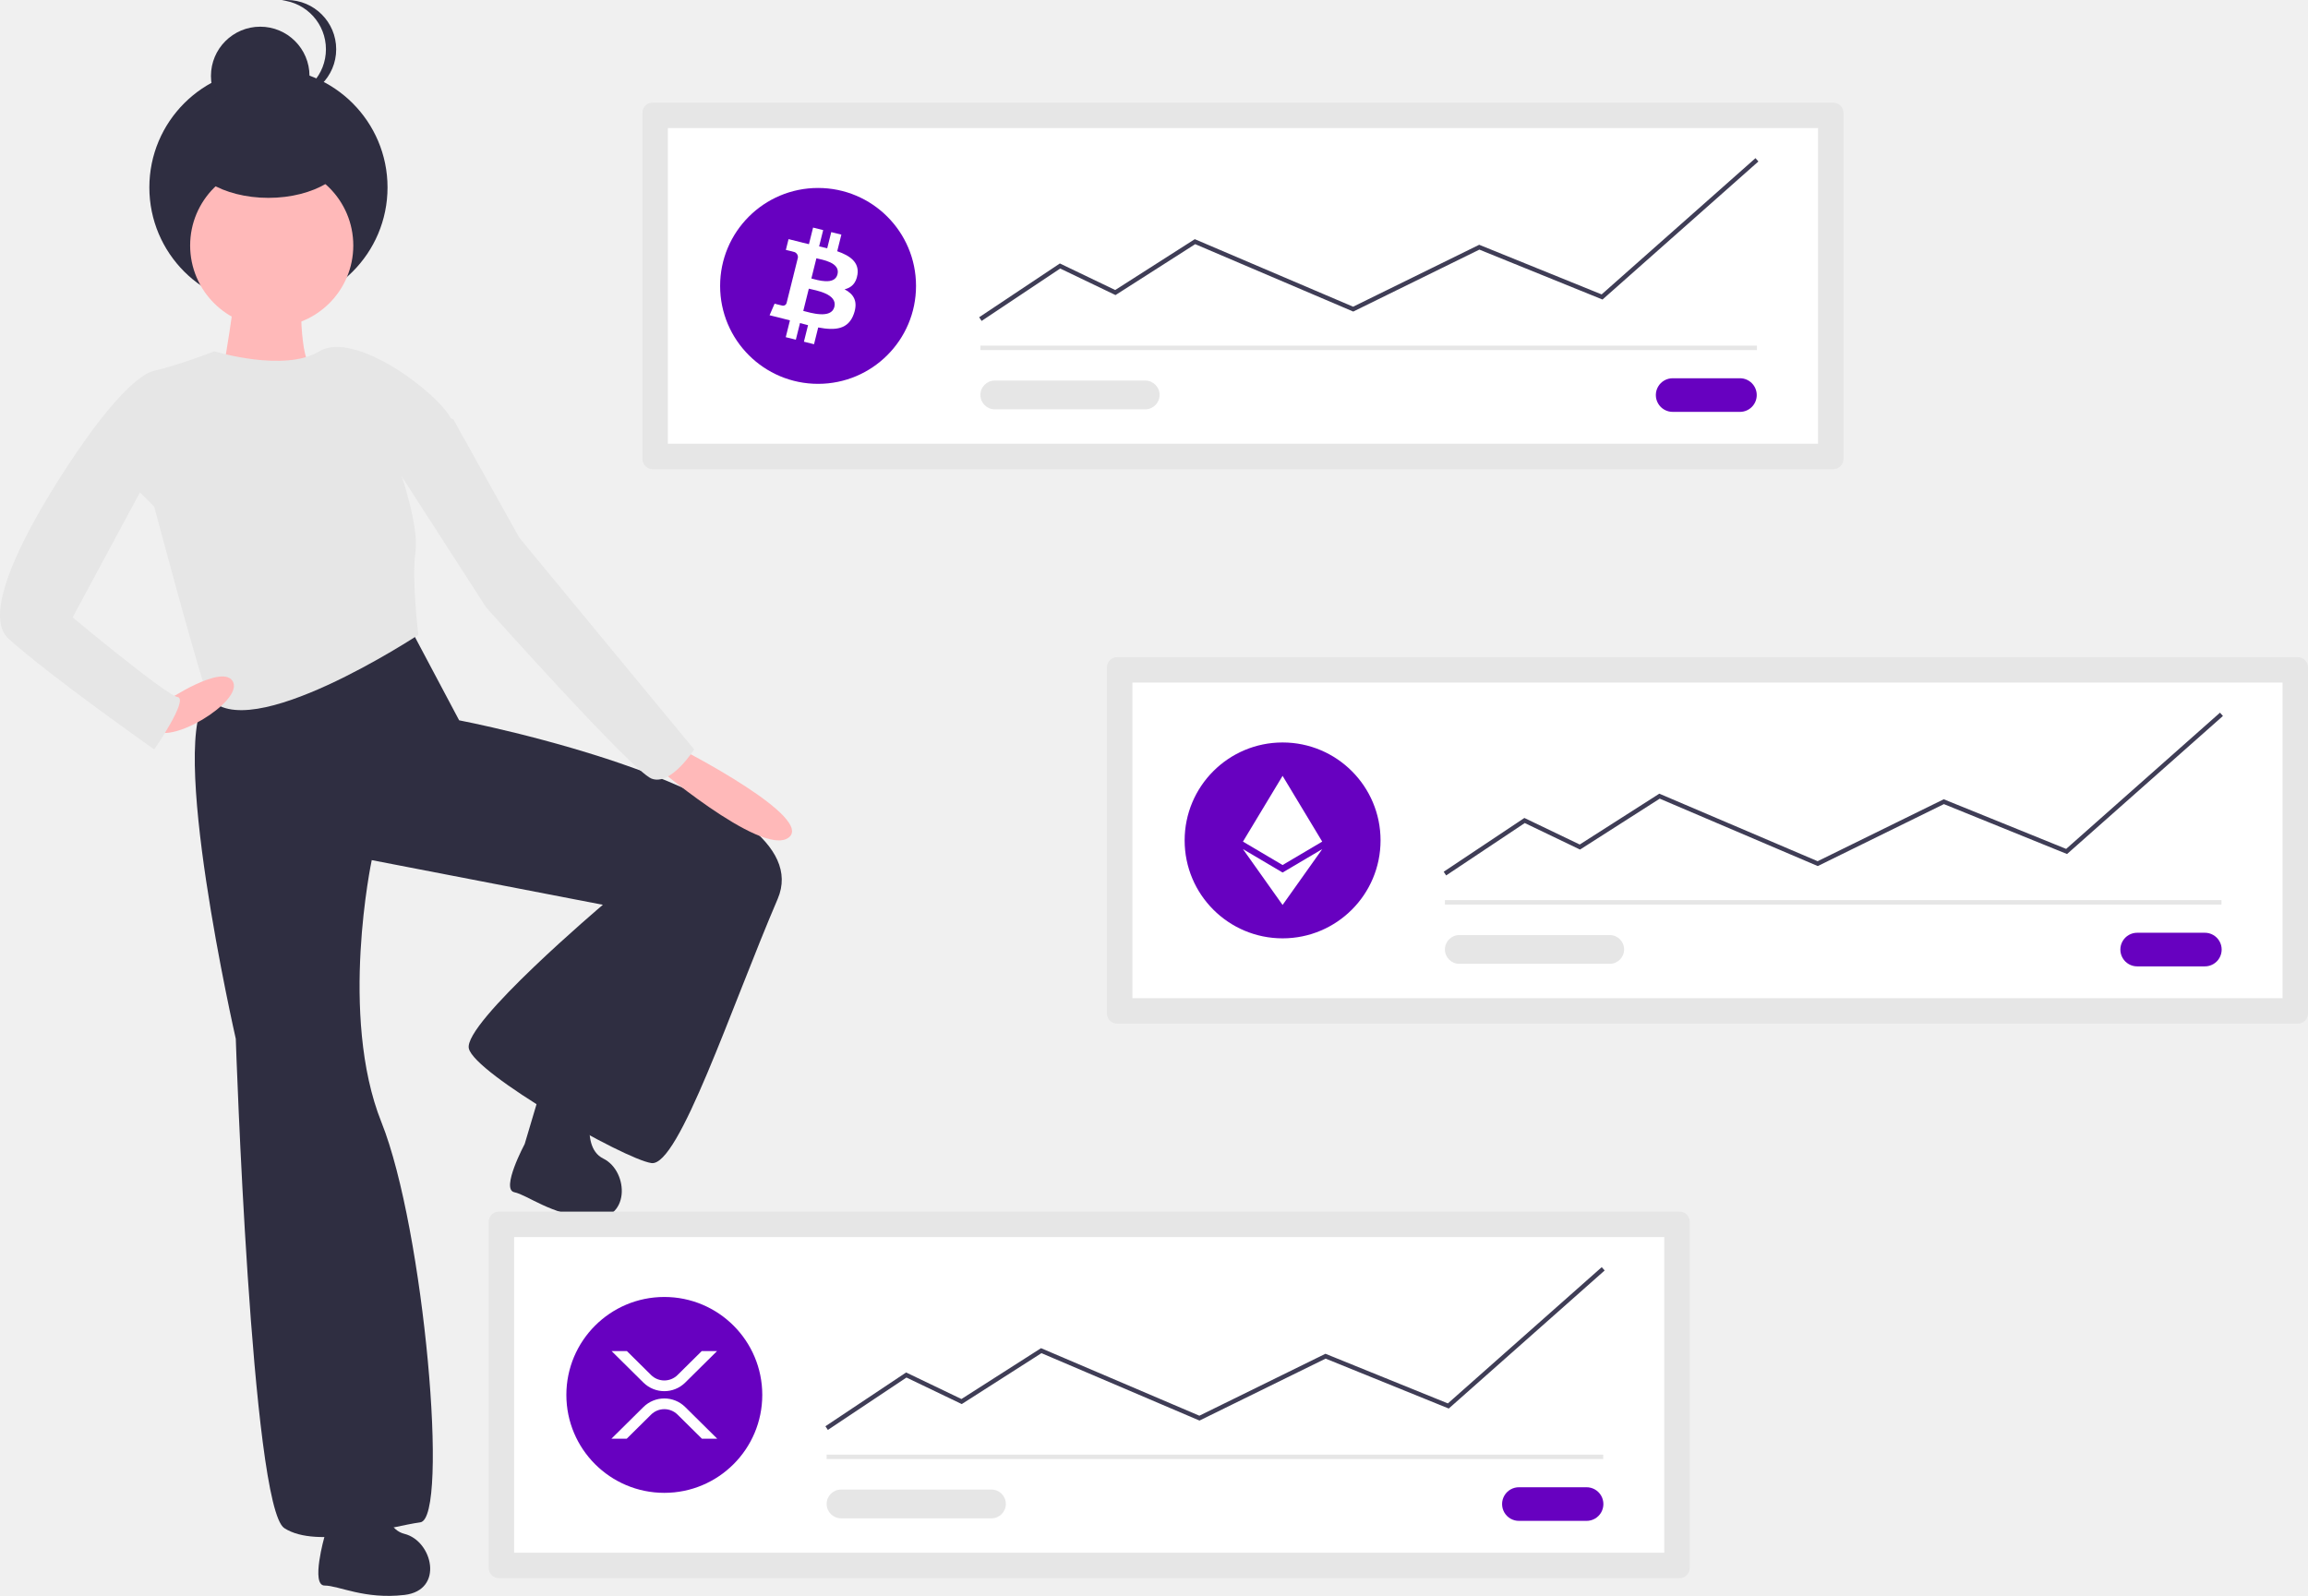
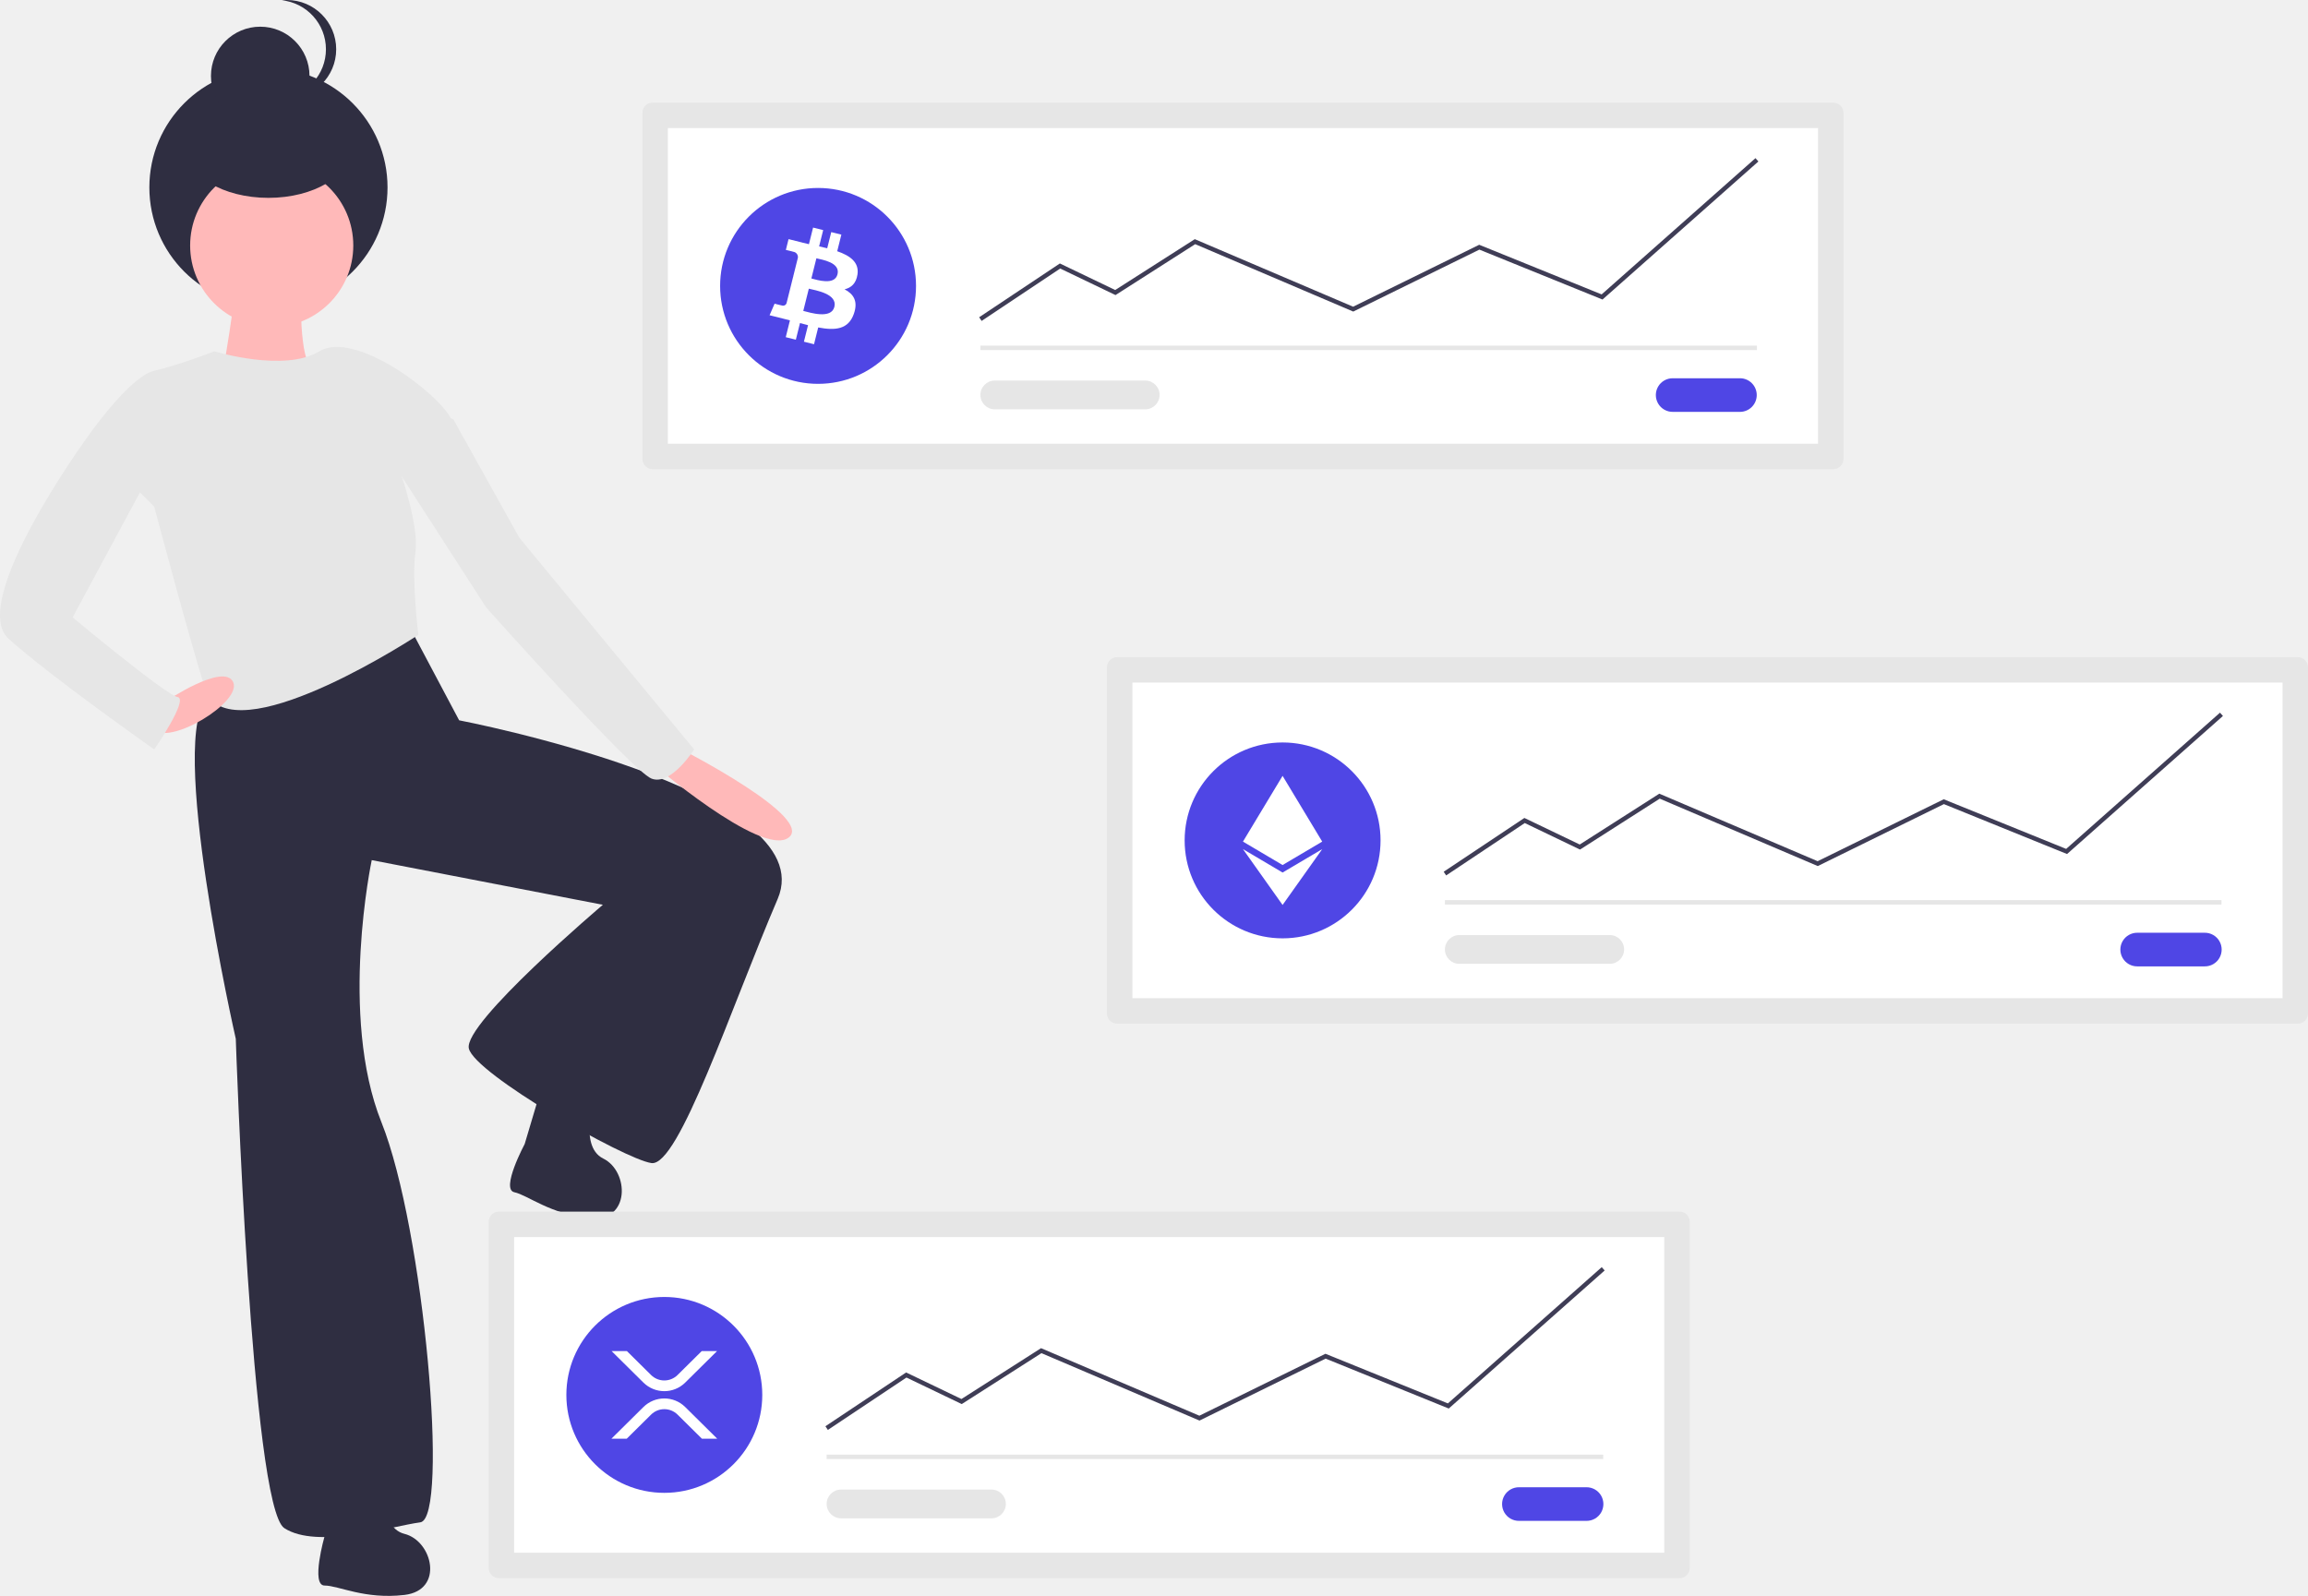
<svg xmlns="http://www.w3.org/2000/svg" data-name="Layer 1" width="974.755" height="674.095" viewBox="0 0 974.755 674.095">
  <path d="M200.719,407.361c-18.046,14.765,11.484,144.368,11.484,144.368s6.562,197.686,20.507,206.709,45.115-.82,57.419-2.461,1.641-123.861-16.405-168.976S269.622,476.264,269.622,476.264l97.612,18.866s-59.06,50.037-56.599,60.7,65.622,46.755,77.106,48.396,33.631-65.622,53.318-111.557-134.525-75.465-134.525-75.465l-21.327-40.193S218.765,392.596,200.719,407.361Z" transform="translate(-112.6223 -112.9526)" fill="#2f2e41" />
  <path d="M249.71,761.841s-5.952,20.833,0,20.833,16.865,5.952,33.73,3.968,11.905-22.817,0-25.794-8.929-26.786-8.929-26.786c-3.968-7.936-22.817,1.984-22.817,1.984Z" transform="translate(-112.6223 -112.9526)" fill="#2f2e41" />
  <path d="M334.216,596.174s-10.212,19.109-4.393,20.365,15.23,9.375,32.135,10.992,16.449-19.794,5.439-25.214-3.079-28.066-3.079-28.066c-2.205-8.595-22.723-2.872-22.723-2.872Z" transform="translate(-112.6223 -112.9526)" fill="#2f2e41" />
  <path d="M211.793,229.772c1.641,3.281-5.742,44.295-5.742,44.295l6.562,11.484s37.733-14.765,31.991-17.226-4.922-32.811-4.922-32.811S210.152,226.491,211.793,229.772Z" transform="translate(-112.6223 -112.9526)" fill="#ffb9b9" />
  <circle cx="113.373" cy="79.168" r="50.294" fill="#2f2e41" />
  <circle cx="109.904" cy="32.084" r="20.811" fill="#2f2e41" />
  <path d="M231.631,154.463a21.044,21.044,0,0,0,2.168.113,20.811,20.811,0,1,0,0-41.623,21.044,21.044,0,0,0-2.168.113,20.812,20.812,0,0,1,0,41.398Z" transform="translate(-112.6223 -112.9526)" fill="#2f2e41" />
  <circle cx="114.756" cy="103.695" r="34.451" fill="#ffb9b9" />
  <path d="M177.751,269.555c-10.664,2.461-28.71,28.71-28.71,28.71L177.751,326.974s20.507,77.106,22.968,80.387c16.122,21.496,88.589-26.249,88.589-26.249s-2.871-23.378-1.23-34.862c1.578-11.045-6.152-33.221-6.152-33.221s27.069-11.484,21.327-22.968-41.014-37.733-55.779-28.71-44.295,0-44.295,0S188.415,267.094,177.751,269.555Z" transform="translate(-112.6223 -112.9526)" fill="#e6e6e6" />
  <path d="M387.331,434.84s46.755,40.193,58.239,31.991-44.295-36.912-44.295-36.912Z" transform="translate(-112.6223 -112.9526)" fill="#ffb9b9" />
  <path d="M177.341,420.895c6.562,7.382,37.733-11.484,33.736-19.862s-28.815,8.378-28.815,8.378S170.779,413.513,177.341,420.895Z" transform="translate(-112.6223 -112.9526)" fill="#ffb9b9" />
  <path d="M177.751,309.748l-34.451,63.981s39.373,32.811,44.295,33.631-9.843,22.147-9.843,22.147-44.295-31.17-61.52-46.756,32.811-84.488,32.811-84.488l14.765-9.023Z" transform="translate(-112.6223 -112.9526)" fill="#e6e6e6" />
  <path d="M277.825,307.288,318.018,369.628s61.52,68.903,69.723,72.184,18.046-12.304,18.046-12.304l-73.824-89.41-27.889-50.037-10.664-4.101Z" transform="translate(-112.6223 -112.9526)" fill="#e6e6e6" />
  <ellipse cx="113.373" cy="62.762" rx="34.686" ry="20.811" fill="#2f2e41" />
  <path d="M323.299,624.742a4.293,4.293,0,0,0-4.288,4.288V775.274a4.293,4.293,0,0,0,4.288,4.288h498.669a4.293,4.293,0,0,0,4.288-4.288V629.03a4.293,4.293,0,0,0-4.288-4.288Z" transform="translate(-112.6223 -112.9526)" fill="#e6e6e6" />
  <path d="M329.757,768.817H815.51V635.487H329.757Z" transform="translate(-112.6223 -112.9526)" fill="#fff" />
-   <path d="M754.196,741.157a7.103,7.103,0,1,0,0,14.205H782.607a7.103,7.103,0,1,0,0-14.205H754.196Z" transform="translate(-112.6223 -112.9526)" fill="#6701c0" />
+   <path d="M754.196,741.157a7.103,7.103,0,1,0,0,14.205H782.607a7.103,7.103,0,1,0,0-14.205H754.196Z" transform="translate(-112.6223 -112.9526)" fill="#4f46e5" />
  <rect x="349.122" y="614.428" width="327.965" height="1.869" fill="#e6e6e6" />
-   <circle cx="280.567" cy="589.2" r="41.369" fill="#6701c0" />
+   <circle cx="280.567" cy="589.2" r="41.369" fill="#4f46e5" />
  <polygon points="349.64 603.993 348.604 602.438 382.684 579.717 406.054 590.935 439.669 569.459 506.537 597.983 559.787 571.825 611.495 592.788 676.468 535.241 677.707 536.64 611.867 594.956 559.86 573.871 506.591 600.038 439.843 571.565 406.184 593.071 382.835 581.864 349.64 603.993" fill="#3f3d56" />
  <path d="M467.818,742.134a6.073,6.073,0,1,0,0,12.147h63.537a6.073,6.073,0,0,0,0-12.147Z" transform="translate(-112.6223 -112.9526)" fill="#e6e6e6" />
  <path d="M408.989,683.645h6.464l-13.45,13.311a12.558,12.558,0,0,1-17.631,0l-13.449-13.311h6.464l10.217,10.112a7.954,7.954,0,0,0,11.167,0ZM377.305,720.659h-6.464l13.533-13.393a12.558,12.558,0,0,1,17.631,0l13.533,13.393h-6.464l-10.302-10.194a7.954,7.954,0,0,0-11.167,0Z" transform="translate(-112.6223 -112.9526)" fill="#fff" />
  <path d="M388.234,156.307a4.293,4.293,0,0,0-4.288,4.288V306.839a4.293,4.293,0,0,0,4.288,4.288H886.903a4.293,4.293,0,0,0,4.288-4.288V160.595a4.293,4.293,0,0,0-4.288-4.288Z" transform="translate(-112.6223 -112.9526)" fill="#e6e6e6" />
  <path d="M394.692,300.382H880.446V167.052H394.692Z" transform="translate(-112.6223 -112.9526)" fill="#fff" />
-   <path d="M819.132,272.722a7.103,7.103,0,1,0,0,14.205h28.411a7.103,7.103,0,0,0,0-14.205H819.132Z" transform="translate(-112.6223 -112.9526)" fill="#6701c0" />
+   <path d="M819.132,272.722a7.103,7.103,0,1,0,0,14.205h28.411a7.103,7.103,0,0,0,0-14.205H819.132Z" transform="translate(-112.6223 -112.9526)" fill="#4f46e5" />
  <rect x="414.057" y="145.993" width="327.965" height="1.869" fill="#e6e6e6" />
-   <circle cx="345.502" cy="120.764" r="41.369" fill="#6701c0" />
+   <circle cx="345.502" cy="120.764" r="41.369" fill="#4f46e5" />
  <polygon points="414.575 135.557 413.539 134.002 447.619 111.282 470.989 122.5 504.604 101.024 505.058 101.217 571.472 129.548 624.722 103.39 676.43 124.353 741.403 66.805 742.642 68.204 676.802 126.52 624.795 105.436 571.527 131.603 504.779 103.13 471.119 124.635 447.77 113.427 414.575 135.557" fill="#3f3d56" />
  <path d="M532.753,273.699a6.073,6.073,0,0,0,0,12.147h63.537a6.073,6.073,0,1,0,0-12.147Z" transform="translate(-112.6223 -112.9526)" fill="#e6e6e6" />
  <path d="M474.769,228.888c.773-5.177-3.168-7.96-8.558-9.816l1.748-7.013-4.27-1.064-1.702,6.828c-1.121-.28-2.274-.543-3.419-.805l1.714-6.873-4.266-1.064-1.75,7.01c-.929-.212-1.841-.421-2.726-.641l.005-.022-5.887-1.47-1.136,4.559s3.167.726,3.1.771a2.27,2.27,0,0,1,1.989,2.483l-1.991,7.989a3.538,3.538,0,0,1,.444.142l-.45-.112-2.793,11.191a1.554,1.554,0,0,1-1.956,1.014c.043.062-3.103-.774-3.103-.774l-2.119,4.888,5.556,1.385c1.033.259,2.046.53,3.042.785l-1.767,7.094,4.264,1.064,1.751-7.018c1.164.316,2.294.608,3.401.883l-1.743,6.985,4.269,1.064,1.767-7.08c7.279,1.377,12.754.822,15.055-5.76,1.857-5.301-.091-8.359-3.921-10.354,2.789-.646,4.89-2.48,5.45-6.27Zm-9.754,13.677c-1.32,5.301-10.244,2.436-13.139,1.717l2.344-9.397c2.894.722,12.171,2.152,10.796,7.68Zm1.319-13.753c-1.204,4.822-8.632,2.372-11.043,1.771l2.125-8.523C459.827,222.661,467.589,223.782,466.334,228.812Z" transform="translate(-112.6223 -112.9526)" fill="#fff" />
  <path d="M584.421,390.524a4.293,4.293,0,0,0-4.288,4.288V541.057a4.293,4.293,0,0,0,4.288,4.288h498.669a4.293,4.293,0,0,0,4.288-4.288V394.812a4.293,4.293,0,0,0-4.288-4.288Z" transform="translate(-112.6223 -112.9526)" fill="#e6e6e6" />
  <path d="M590.878,534.6h485.754V401.27H590.878Z" transform="translate(-112.6223 -112.9526)" fill="#fff" />
-   <path d="M1015.318,506.94a7.103,7.103,0,1,0,0,14.205h28.411a7.103,7.103,0,1,0,0-14.205h-28.411Z" transform="translate(-112.6223 -112.9526)" fill="#6701c0" />
+   <path d="M1015.318,506.94a7.103,7.103,0,1,0,0,14.205h28.411a7.103,7.103,0,1,0,0-14.205h-28.411Z" transform="translate(-112.6223 -112.9526)" fill="#4f46e5" />
  <rect x="610.244" y="380.21" width="327.965" height="1.869" fill="#e6e6e6" />
-   <circle cx="541.689" cy="354.982" r="41.369" fill="#6701c0" />
+   <circle cx="541.689" cy="354.982" r="41.369" fill="#4f46e5" />
  <polygon points="610.762 369.775 609.725 368.22 643.805 345.5 667.176 356.718 700.79 335.242 701.245 335.435 767.658 363.766 820.909 337.608 872.617 358.57 937.59 301.023 938.829 302.423 872.989 360.738 820.982 339.654 767.713 365.821 700.966 337.348 667.305 358.853 643.957 347.646 610.762 369.775" fill="#3f3d56" />
  <path d="M728.939,507.917a6.073,6.073,0,0,0,0,12.147h63.537a6.073,6.073,0,1,0,0-12.147Z" transform="translate(-112.6223 -112.9526)" fill="#e6e6e6" />
  <polygon points="541.684 382.247 558.431 358.662 541.684 368.55 541.684 368.55 524.947 358.662 541.683 382.247 541.683 382.247 541.684 382.247 541.684 382.247 541.684 382.247" fill="#fff" />
  <polygon points="541.683 365.381 541.683 365.381 541.684 365.381 541.684 365.381 558.421 355.488 541.684 327.717 541.684 327.717 541.684 327.717 541.683 327.717 541.683 327.717 524.947 355.488 541.683 365.381" fill="#fff" />
</svg>
